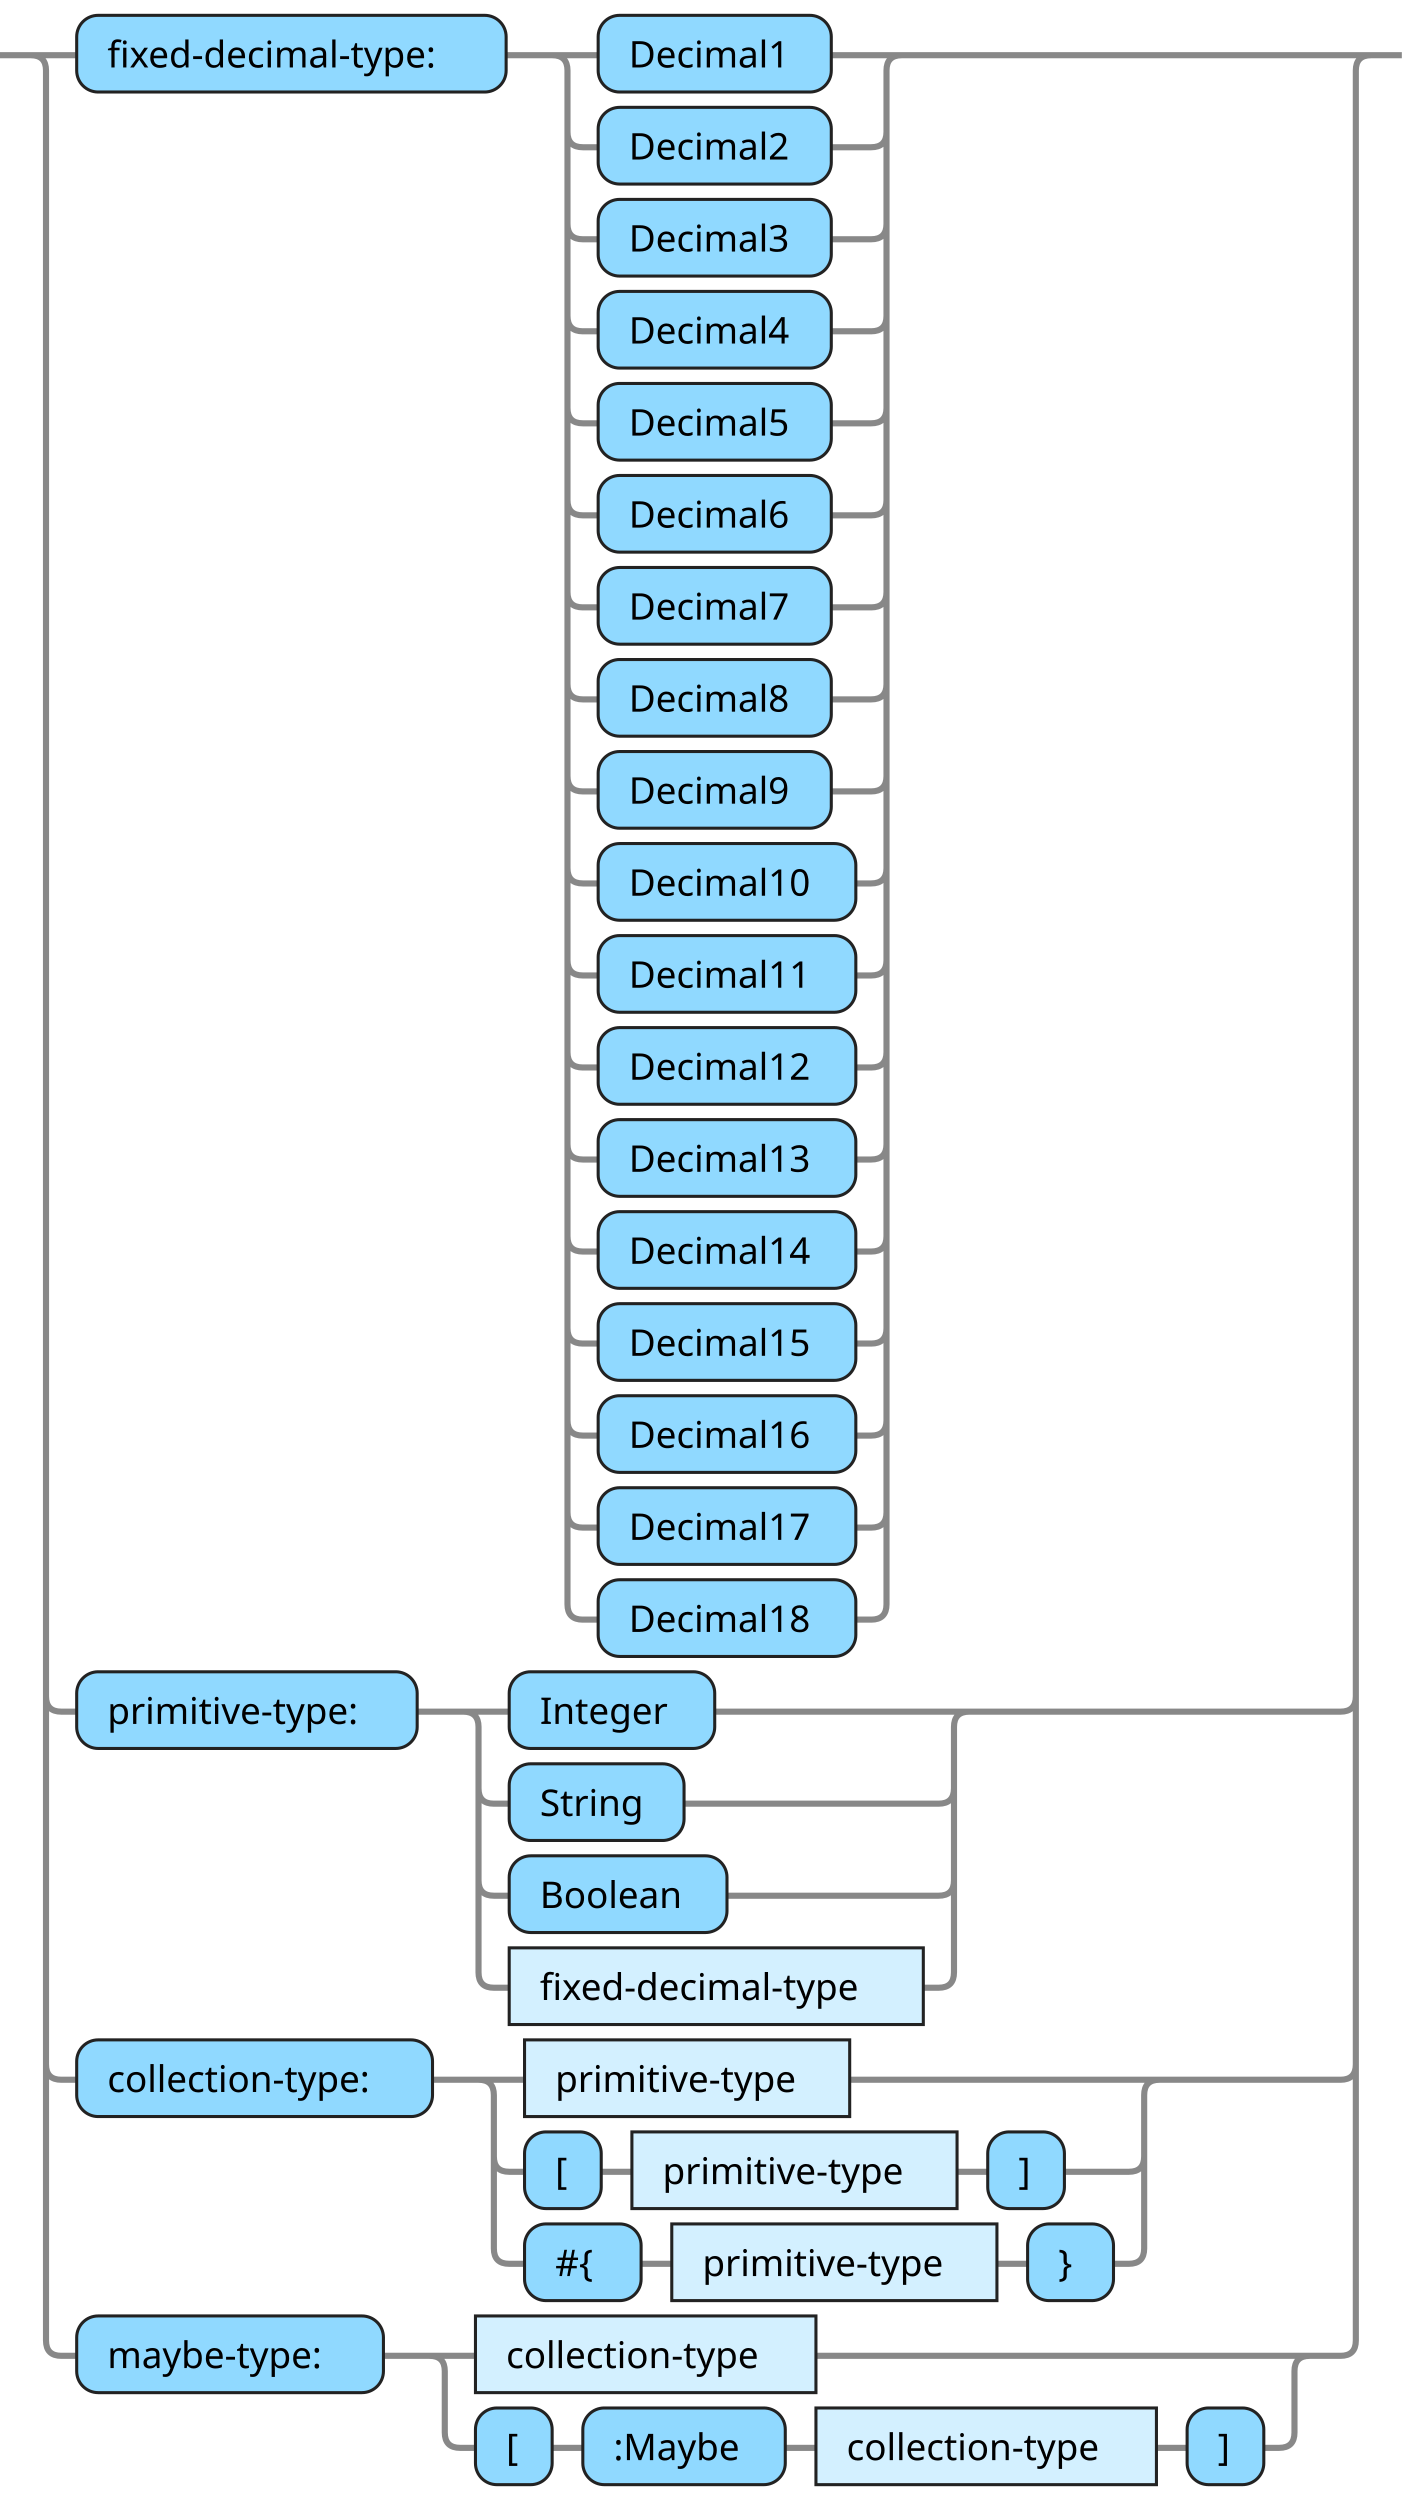
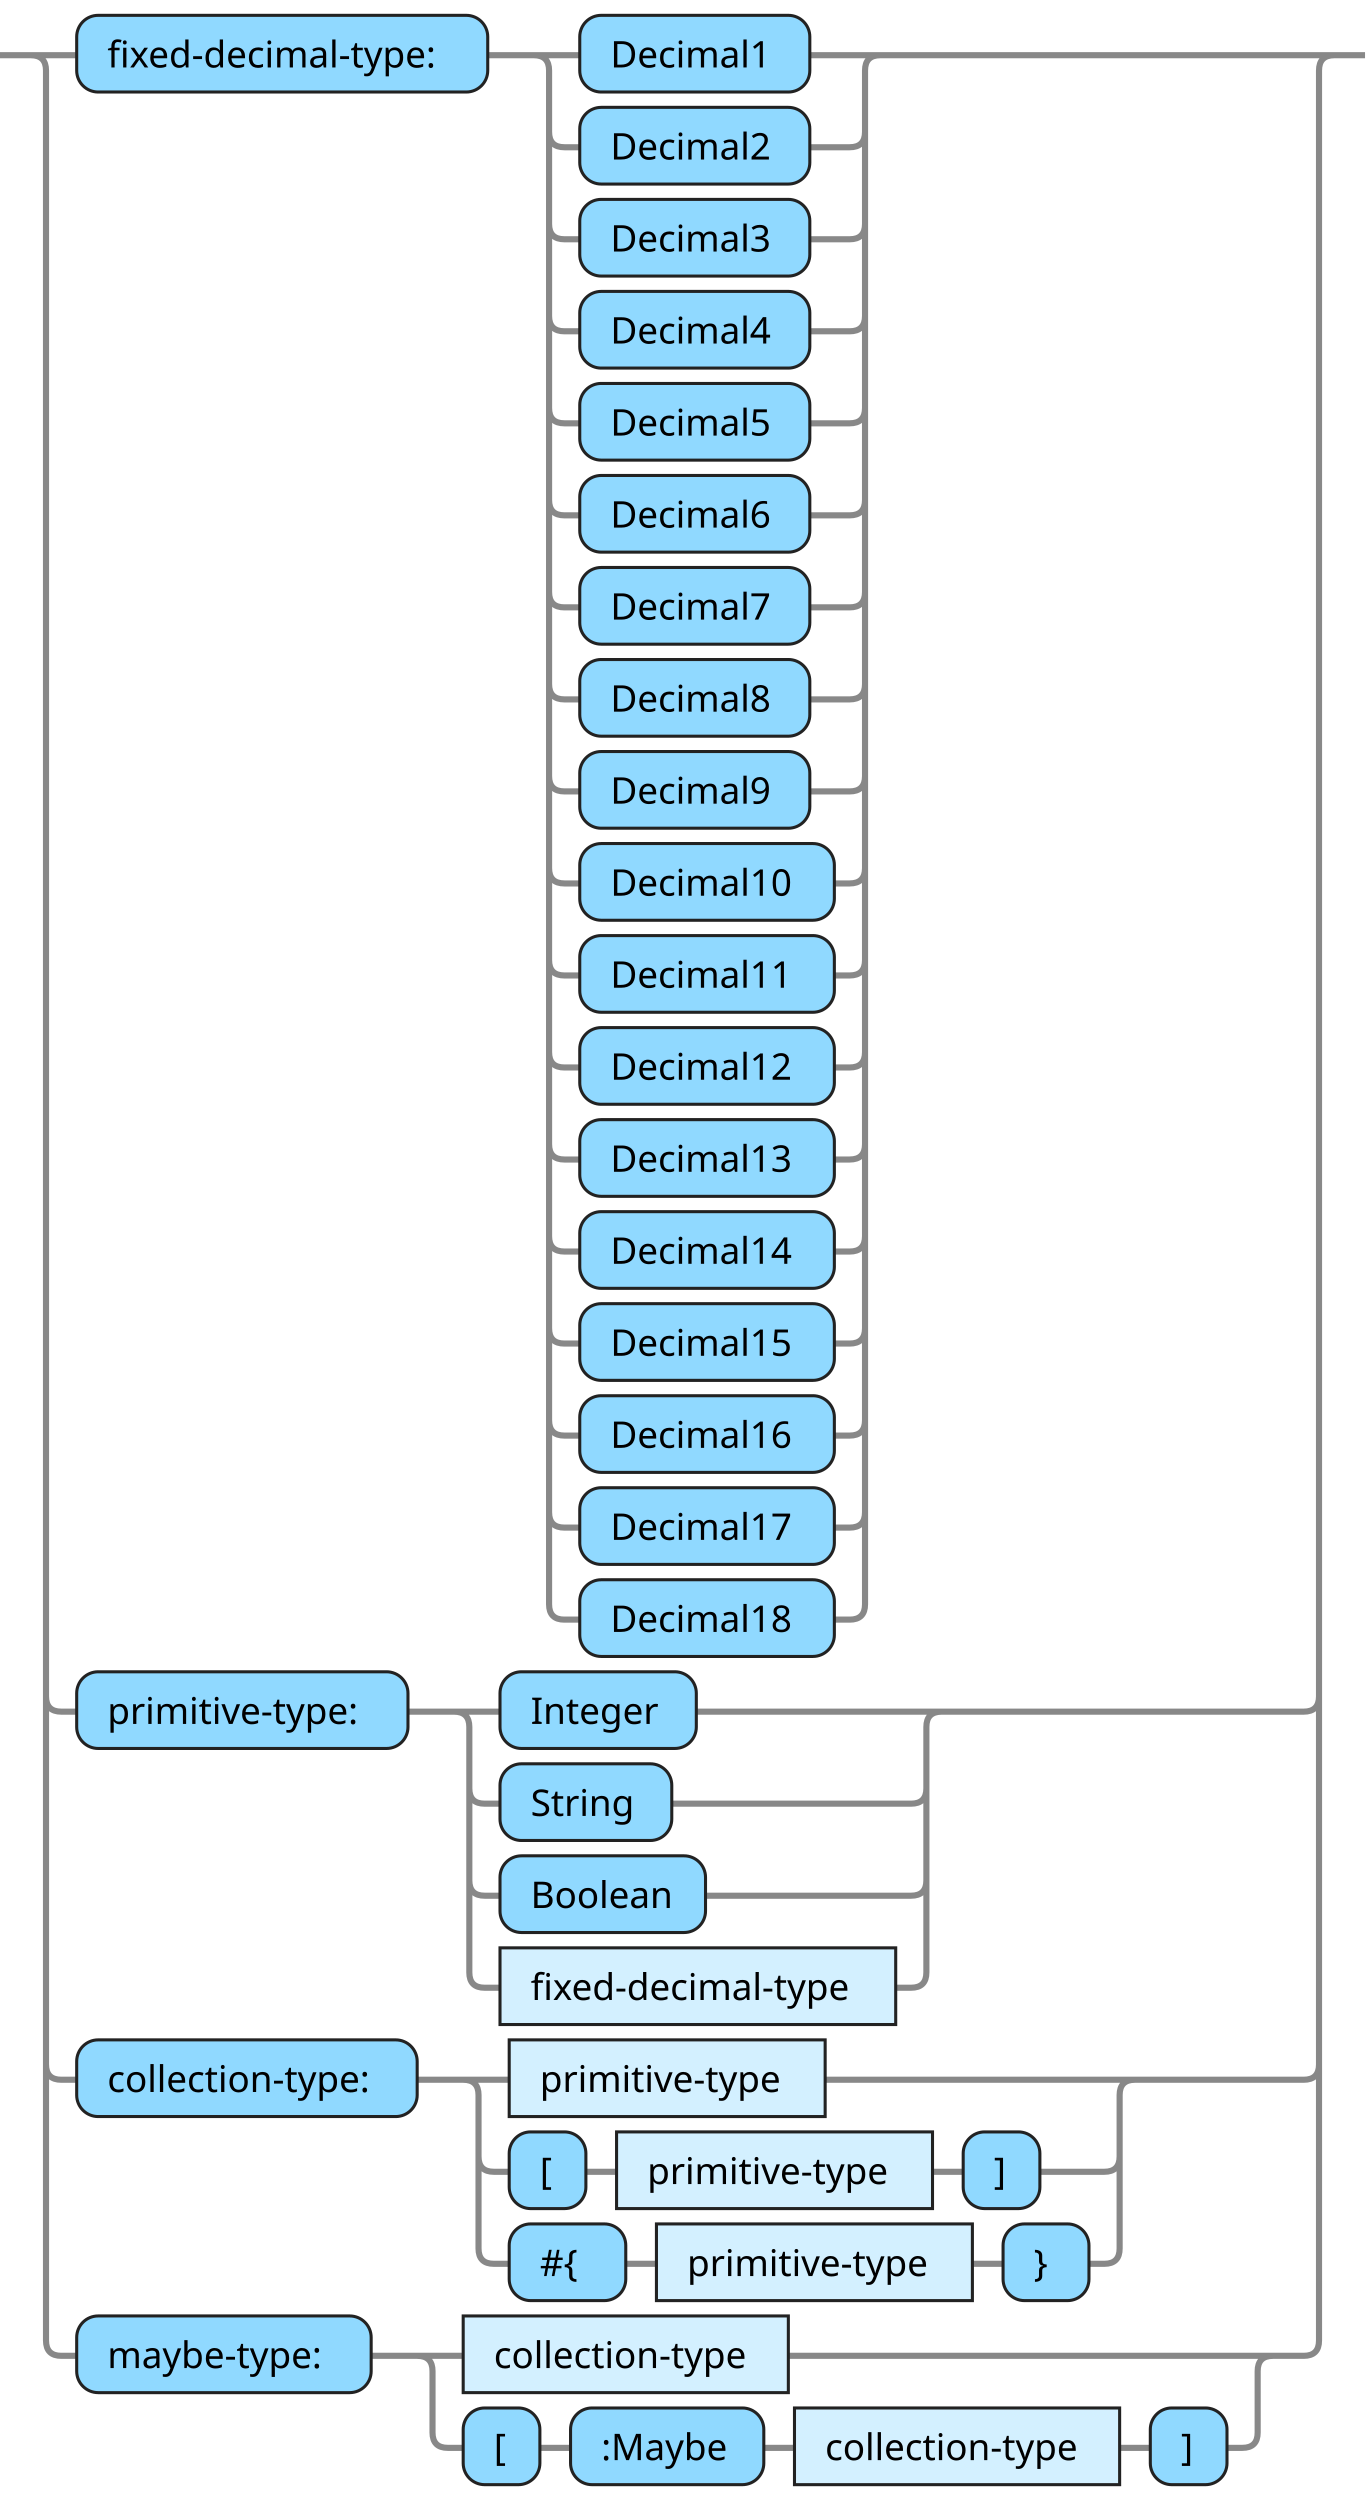
- <svg xmlns="http://www.w3.org/2000/svg" xmlns:xlink="http://www.w3.org/1999/xlink" version="1.1" width="457" height="815" viewbox="0 0 457 815">
+ <svg xmlns="http://www.w3.org/2000/svg" xmlns:xlink="http://www.w3.org/1999/xlink" version="1.1" width="445" height="815" viewbox="0 0 445 815">
  <defs>
    <style type="text/css">.c{fill: none; stroke: #888888; stroke-width: 2px;}.j{fill:#000000;font-family:Verdana,Sans-serif;font-size:12px;}.l{fill:#90d9ff;stroke:#222222;}.r{fill:#d3f0ff;stroke:#222222;}</style>
  </defs>
-   <path class="c" d="M0 18h25m140 0h30m76 0h28m-114 25q0 5 5 5h5m76 0h13q5 0 5-5m-104 30q0 5 5 5h5m76 0h13q5 0 5-5m-104 30q0 5 5 5h5m76 0h13q5 0 5-5m-104 30q0 5 5 5h5m76 0h13q5 0 5-5m-104 30q0 5 5 5h5m76 0h13q5 0 5-5m-104 30q0 5 5 5h5m76 0h13q5 0 5-5m-104 30q0 5 5 5h5m76 0h13q5 0 5-5m-104 30q0 5 5 5h5m76 0h13q5 0 5-5m-104 30q0 5 5 5h5m84 0h5q5 0 5-5m-104 30q0 5 5 5h5m84 0h5q5 0 5-5m-104 30q0 5 5 5h5m84 0h5q5 0 5-5m-104 30q0 5 5 5h5m84 0h5q5 0 5-5m-104 30q0 5 5 5h5m84 0h5q5 0 5-5m-104 30q0 5 5 5h5m84 0h5q5 0 5-5m-104 30q0 5 5 5h5m84 0h5q5 0 5-5m-104 30q0 5 5 5h5m84 0h5q5 0 5-5m-109-475q5 0 5 5v500q0 5 5 5h5m84 0h5q5 0 5-5v-500q0-5 5-5m5 0h153m-437 535q0 5 5 5h5m111 0h30m67 0h88m-165 25q0 5 5 5h5m57 0h83q5 0 5-5m-155 30q0 5 5 5h5m71 0h69q5 0 5-5m-160-55q5 0 5 5v80q0 5 5 5h5m135 0h5q5 0 5-5v-80q0-5 5-5m5 0h116q5 0 5-5m-427 120q0 5 5 5h5m116 0h30m106 0h106m-222 25q0 5 5 5h5m25 0h10m106 0h10m25 0h21q5 0 5-5m-217-25q5 0 5 5v50q0 5 5 5h5m38 0h10m106 0h10m28 0h5q5 0 5-5v-50q0-5 5-5m5 0h54q5 0 5-5m-432-655q5 0 5 5v740q0 5 5 5h5m100 0h30m111 0h166m-292 0q5 0 5 5v20q0 5 5 5h5m25 0h10m66 0h10m111 0h10m25 0h5q5 0 5-5v-20q0-5 5-5m5 0h5q5 0 5-5v-740q0-5 5-5m5 0h5" />
-   <rect class="l" x="25" y="5" width="140" height="25" rx="7" />
+   <path class="c" d="M0 18h25m134 0h30m75 0h28m-113 25q0 5 5 5h5m75 0h13q5 0 5-5m-103 30q0 5 5 5h5m75 0h13q5 0 5-5m-103 30q0 5 5 5h5m75 0h13q5 0 5-5m-103 30q0 5 5 5h5m75 0h13q5 0 5-5m-103 30q0 5 5 5h5m75 0h13q5 0 5-5m-103 30q0 5 5 5h5m75 0h13q5 0 5-5m-103 30q0 5 5 5h5m75 0h13q5 0 5-5m-103 30q0 5 5 5h5m75 0h13q5 0 5-5m-103 30q0 5 5 5h5m83 0h5q5 0 5-5m-103 30q0 5 5 5h5m83 0h5q5 0 5-5m-103 30q0 5 5 5h5m83 0h5q5 0 5-5m-103 30q0 5 5 5h5m83 0h5q5 0 5-5m-103 30q0 5 5 5h5m83 0h5q5 0 5-5m-103 30q0 5 5 5h5m83 0h5q5 0 5-5m-103 30q0 5 5 5h5m83 0h5q5 0 5-5m-103 30q0 5 5 5h5m83 0h5q5 0 5-5m-108-475q5 0 5 5v500q0 5 5 5h5m83 0h5q5 0 5-5v-500q0-5 5-5m5 0h148m-425 535q0 5 5 5h5m108 0h30m64 0h85m-159 25q0 5 5 5h5m56 0h78q5 0 5-5m-149 30q0 5 5 5h5m67 0h67q5 0 5-5m-154-55q5 0 5 5v80q0 5 5 5h5m129 0h5q5 0 5-5v-80q0-5 5-5m5 0h113q5 0 5-5m-415 120q0 5 5 5h5m111 0h30m103 0h106m-219 25q0 5 5 5h5m25 0h10m103 0h10m25 0h21q5 0 5-5m-214-25q5 0 5 5v50q0 5 5 5h5m38 0h10m103 0h10m28 0h5q5 0 5-5v-50q0-5 5-5m5 0h50q5 0 5-5m-420-655q5 0 5 5v740q0 5 5 5h5m96 0h30m106 0h163m-284 0q5 0 5 5v20q0 5 5 5h5m25 0h10m63 0h10m106 0h10m25 0h5q5 0 5-5v-20q0-5 5-5m5 0h5q5 0 5-5v-740q0-5 5-5m5 0h5" />
+   <rect class="l" x="25" y="5" width="134" height="25" rx="7" />
  <text class="j" x="35" y="22">fixed-decimal-type:</text>
-   <rect class="l" x="195" y="5" width="76" height="25" rx="7" />
-   <text class="j" x="205" y="22">Decimal1</text>
-   <rect class="l" x="195" y="35" width="76" height="25" rx="7" />
-   <text class="j" x="205" y="52">Decimal2</text>
-   <rect class="l" x="195" y="65" width="76" height="25" rx="7" />
-   <text class="j" x="205" y="82">Decimal3</text>
-   <rect class="l" x="195" y="95" width="76" height="25" rx="7" />
-   <text class="j" x="205" y="112">Decimal4</text>
-   <rect class="l" x="195" y="125" width="76" height="25" rx="7" />
-   <text class="j" x="205" y="142">Decimal5</text>
-   <rect class="l" x="195" y="155" width="76" height="25" rx="7" />
-   <text class="j" x="205" y="172">Decimal6</text>
-   <rect class="l" x="195" y="185" width="76" height="25" rx="7" />
-   <text class="j" x="205" y="202">Decimal7</text>
-   <rect class="l" x="195" y="215" width="76" height="25" rx="7" />
-   <text class="j" x="205" y="232">Decimal8</text>
-   <rect class="l" x="195" y="245" width="76" height="25" rx="7" />
-   <text class="j" x="205" y="262">Decimal9</text>
-   <rect class="l" x="195" y="275" width="84" height="25" rx="7" />
-   <text class="j" x="205" y="292">Decimal10</text>
-   <rect class="l" x="195" y="305" width="84" height="25" rx="7" />
-   <text class="j" x="205" y="322">Decimal11</text>
-   <rect class="l" x="195" y="335" width="84" height="25" rx="7" />
-   <text class="j" x="205" y="352">Decimal12</text>
-   <rect class="l" x="195" y="365" width="84" height="25" rx="7" />
-   <text class="j" x="205" y="382">Decimal13</text>
-   <rect class="l" x="195" y="395" width="84" height="25" rx="7" />
-   <text class="j" x="205" y="412">Decimal14</text>
-   <rect class="l" x="195" y="425" width="84" height="25" rx="7" />
-   <text class="j" x="205" y="442">Decimal15</text>
-   <rect class="l" x="195" y="455" width="84" height="25" rx="7" />
-   <text class="j" x="205" y="472">Decimal16</text>
-   <rect class="l" x="195" y="485" width="84" height="25" rx="7" />
-   <text class="j" x="205" y="502">Decimal17</text>
-   <rect class="l" x="195" y="515" width="84" height="25" rx="7" />
-   <text class="j" x="205" y="532">Decimal18</text>
-   <rect class="l" x="25" y="545" width="111" height="25" rx="7" />
+   <rect class="l" x="189" y="5" width="75" height="25" rx="7" />
+   <text class="j" x="199" y="22">Decimal1</text>
+   <rect class="l" x="189" y="35" width="75" height="25" rx="7" />
+   <text class="j" x="199" y="52">Decimal2</text>
+   <rect class="l" x="189" y="65" width="75" height="25" rx="7" />
+   <text class="j" x="199" y="82">Decimal3</text>
+   <rect class="l" x="189" y="95" width="75" height="25" rx="7" />
+   <text class="j" x="199" y="112">Decimal4</text>
+   <rect class="l" x="189" y="125" width="75" height="25" rx="7" />
+   <text class="j" x="199" y="142">Decimal5</text>
+   <rect class="l" x="189" y="155" width="75" height="25" rx="7" />
+   <text class="j" x="199" y="172">Decimal6</text>
+   <rect class="l" x="189" y="185" width="75" height="25" rx="7" />
+   <text class="j" x="199" y="202">Decimal7</text>
+   <rect class="l" x="189" y="215" width="75" height="25" rx="7" />
+   <text class="j" x="199" y="232">Decimal8</text>
+   <rect class="l" x="189" y="245" width="75" height="25" rx="7" />
+   <text class="j" x="199" y="262">Decimal9</text>
+   <rect class="l" x="189" y="275" width="83" height="25" rx="7" />
+   <text class="j" x="199" y="292">Decimal10</text>
+   <rect class="l" x="189" y="305" width="83" height="25" rx="7" />
+   <text class="j" x="199" y="322">Decimal11</text>
+   <rect class="l" x="189" y="335" width="83" height="25" rx="7" />
+   <text class="j" x="199" y="352">Decimal12</text>
+   <rect class="l" x="189" y="365" width="83" height="25" rx="7" />
+   <text class="j" x="199" y="382">Decimal13</text>
+   <rect class="l" x="189" y="395" width="83" height="25" rx="7" />
+   <text class="j" x="199" y="412">Decimal14</text>
+   <rect class="l" x="189" y="425" width="83" height="25" rx="7" />
+   <text class="j" x="199" y="442">Decimal15</text>
+   <rect class="l" x="189" y="455" width="83" height="25" rx="7" />
+   <text class="j" x="199" y="472">Decimal16</text>
+   <rect class="l" x="189" y="485" width="83" height="25" rx="7" />
+   <text class="j" x="199" y="502">Decimal17</text>
+   <rect class="l" x="189" y="515" width="83" height="25" rx="7" />
+   <text class="j" x="199" y="532">Decimal18</text>
+   <rect class="l" x="25" y="545" width="108" height="25" rx="7" />
  <text class="j" x="35" y="562">primitive-type:</text>
-   <rect class="l" x="166" y="545" width="67" height="25" rx="7" />
-   <text class="j" x="176" y="562">Integer</text>
-   <rect class="l" x="166" y="575" width="57" height="25" rx="7" />
-   <text class="j" x="176" y="592">String</text>
-   <rect class="l" x="166" y="605" width="71" height="25" rx="7" />
-   <text class="j" x="176" y="622">Boolean</text>
+   <rect class="l" x="163" y="545" width="64" height="25" rx="7" />
+   <text class="j" x="173" y="562">Integer</text>
+   <rect class="l" x="163" y="575" width="56" height="25" rx="7" />
+   <text class="j" x="173" y="592">String</text>
+   <rect class="l" x="163" y="605" width="67" height="25" rx="7" />
+   <text class="j" x="173" y="622">Boolean</text>
  <a xlink:href="#fixed-decimal-type">
-     <rect class="r" x="166" y="635" width="135" height="25" />
-     <text class="j" x="176" y="652">fixed-decimal-type</text>
+     <rect class="r" x="163" y="635" width="129" height="25" />
+     <text class="j" x="173" y="652">fixed-decimal-type</text>
  </a>
-   <rect class="l" x="25" y="665" width="116" height="25" rx="7" />
+   <rect class="l" x="25" y="665" width="111" height="25" rx="7" />
  <text class="j" x="35" y="682">collection-type:</text>
  <a xlink:href="#primitive-type">
-     <rect class="r" x="171" y="665" width="106" height="25" />
-     <text class="j" x="181" y="682">primitive-type</text>
+     <rect class="r" x="166" y="665" width="103" height="25" />
+     <text class="j" x="176" y="682">primitive-type</text>
  </a>
-   <rect class="l" x="171" y="695" width="25" height="25" rx="7" />
-   <text class="j" x="181" y="712">[</text>
+   <rect class="l" x="166" y="695" width="25" height="25" rx="7" />
+   <text class="j" x="176" y="712">[</text>
  <a xlink:href="#primitive-type">
-     <rect class="r" x="206" y="695" width="106" height="25" />
-     <text class="j" x="216" y="712">primitive-type</text>
+     <rect class="r" x="201" y="695" width="103" height="25" />
+     <text class="j" x="211" y="712">primitive-type</text>
  </a>
-   <rect class="l" x="322" y="695" width="25" height="25" rx="7" />
-   <text class="j" x="332" y="712">]</text>
-   <rect class="l" x="171" y="725" width="38" height="25" rx="7" />
-   <text class="j" x="181" y="742">#{</text>
+   <rect class="l" x="314" y="695" width="25" height="25" rx="7" />
+   <text class="j" x="324" y="712">]</text>
+   <rect class="l" x="166" y="725" width="38" height="25" rx="7" />
+   <text class="j" x="176" y="742">#{</text>
  <a xlink:href="#primitive-type">
-     <rect class="r" x="219" y="725" width="106" height="25" />
-     <text class="j" x="229" y="742">primitive-type</text>
+     <rect class="r" x="214" y="725" width="103" height="25" />
+     <text class="j" x="224" y="742">primitive-type</text>
  </a>
-   <rect class="l" x="335" y="725" width="28" height="25" rx="7" />
-   <text class="j" x="345" y="742">}</text>
-   <rect class="l" x="25" y="755" width="100" height="25" rx="7" />
+   <rect class="l" x="327" y="725" width="28" height="25" rx="7" />
+   <text class="j" x="337" y="742">}</text>
+   <rect class="l" x="25" y="755" width="96" height="25" rx="7" />
  <text class="j" x="35" y="772">maybe-type:</text>
  <a xlink:href="#collection-type">
-     <rect class="r" x="155" y="755" width="111" height="25" />
-     <text class="j" x="165" y="772">collection-type</text>
+     <rect class="r" x="151" y="755" width="106" height="25" />
+     <text class="j" x="161" y="772">collection-type</text>
  </a>
-   <rect class="l" x="155" y="785" width="25" height="25" rx="7" />
-   <text class="j" x="165" y="802">[</text>
-   <rect class="l" x="190" y="785" width="66" height="25" rx="7" />
-   <text class="j" x="200" y="802">:Maybe</text>
+   <rect class="l" x="151" y="785" width="25" height="25" rx="7" />
+   <text class="j" x="161" y="802">[</text>
+   <rect class="l" x="186" y="785" width="63" height="25" rx="7" />
+   <text class="j" x="196" y="802">:Maybe</text>
  <a xlink:href="#collection-type">
-     <rect class="r" x="266" y="785" width="111" height="25" />
-     <text class="j" x="276" y="802">collection-type</text>
+     <rect class="r" x="259" y="785" width="106" height="25" />
+     <text class="j" x="269" y="802">collection-type</text>
  </a>
-   <rect class="l" x="387" y="785" width="25" height="25" rx="7" />
-   <text class="j" x="397" y="802">]</text>
+   <rect class="l" x="375" y="785" width="25" height="25" rx="7" />
+   <text class="j" x="385" y="802">]</text>
</svg>
